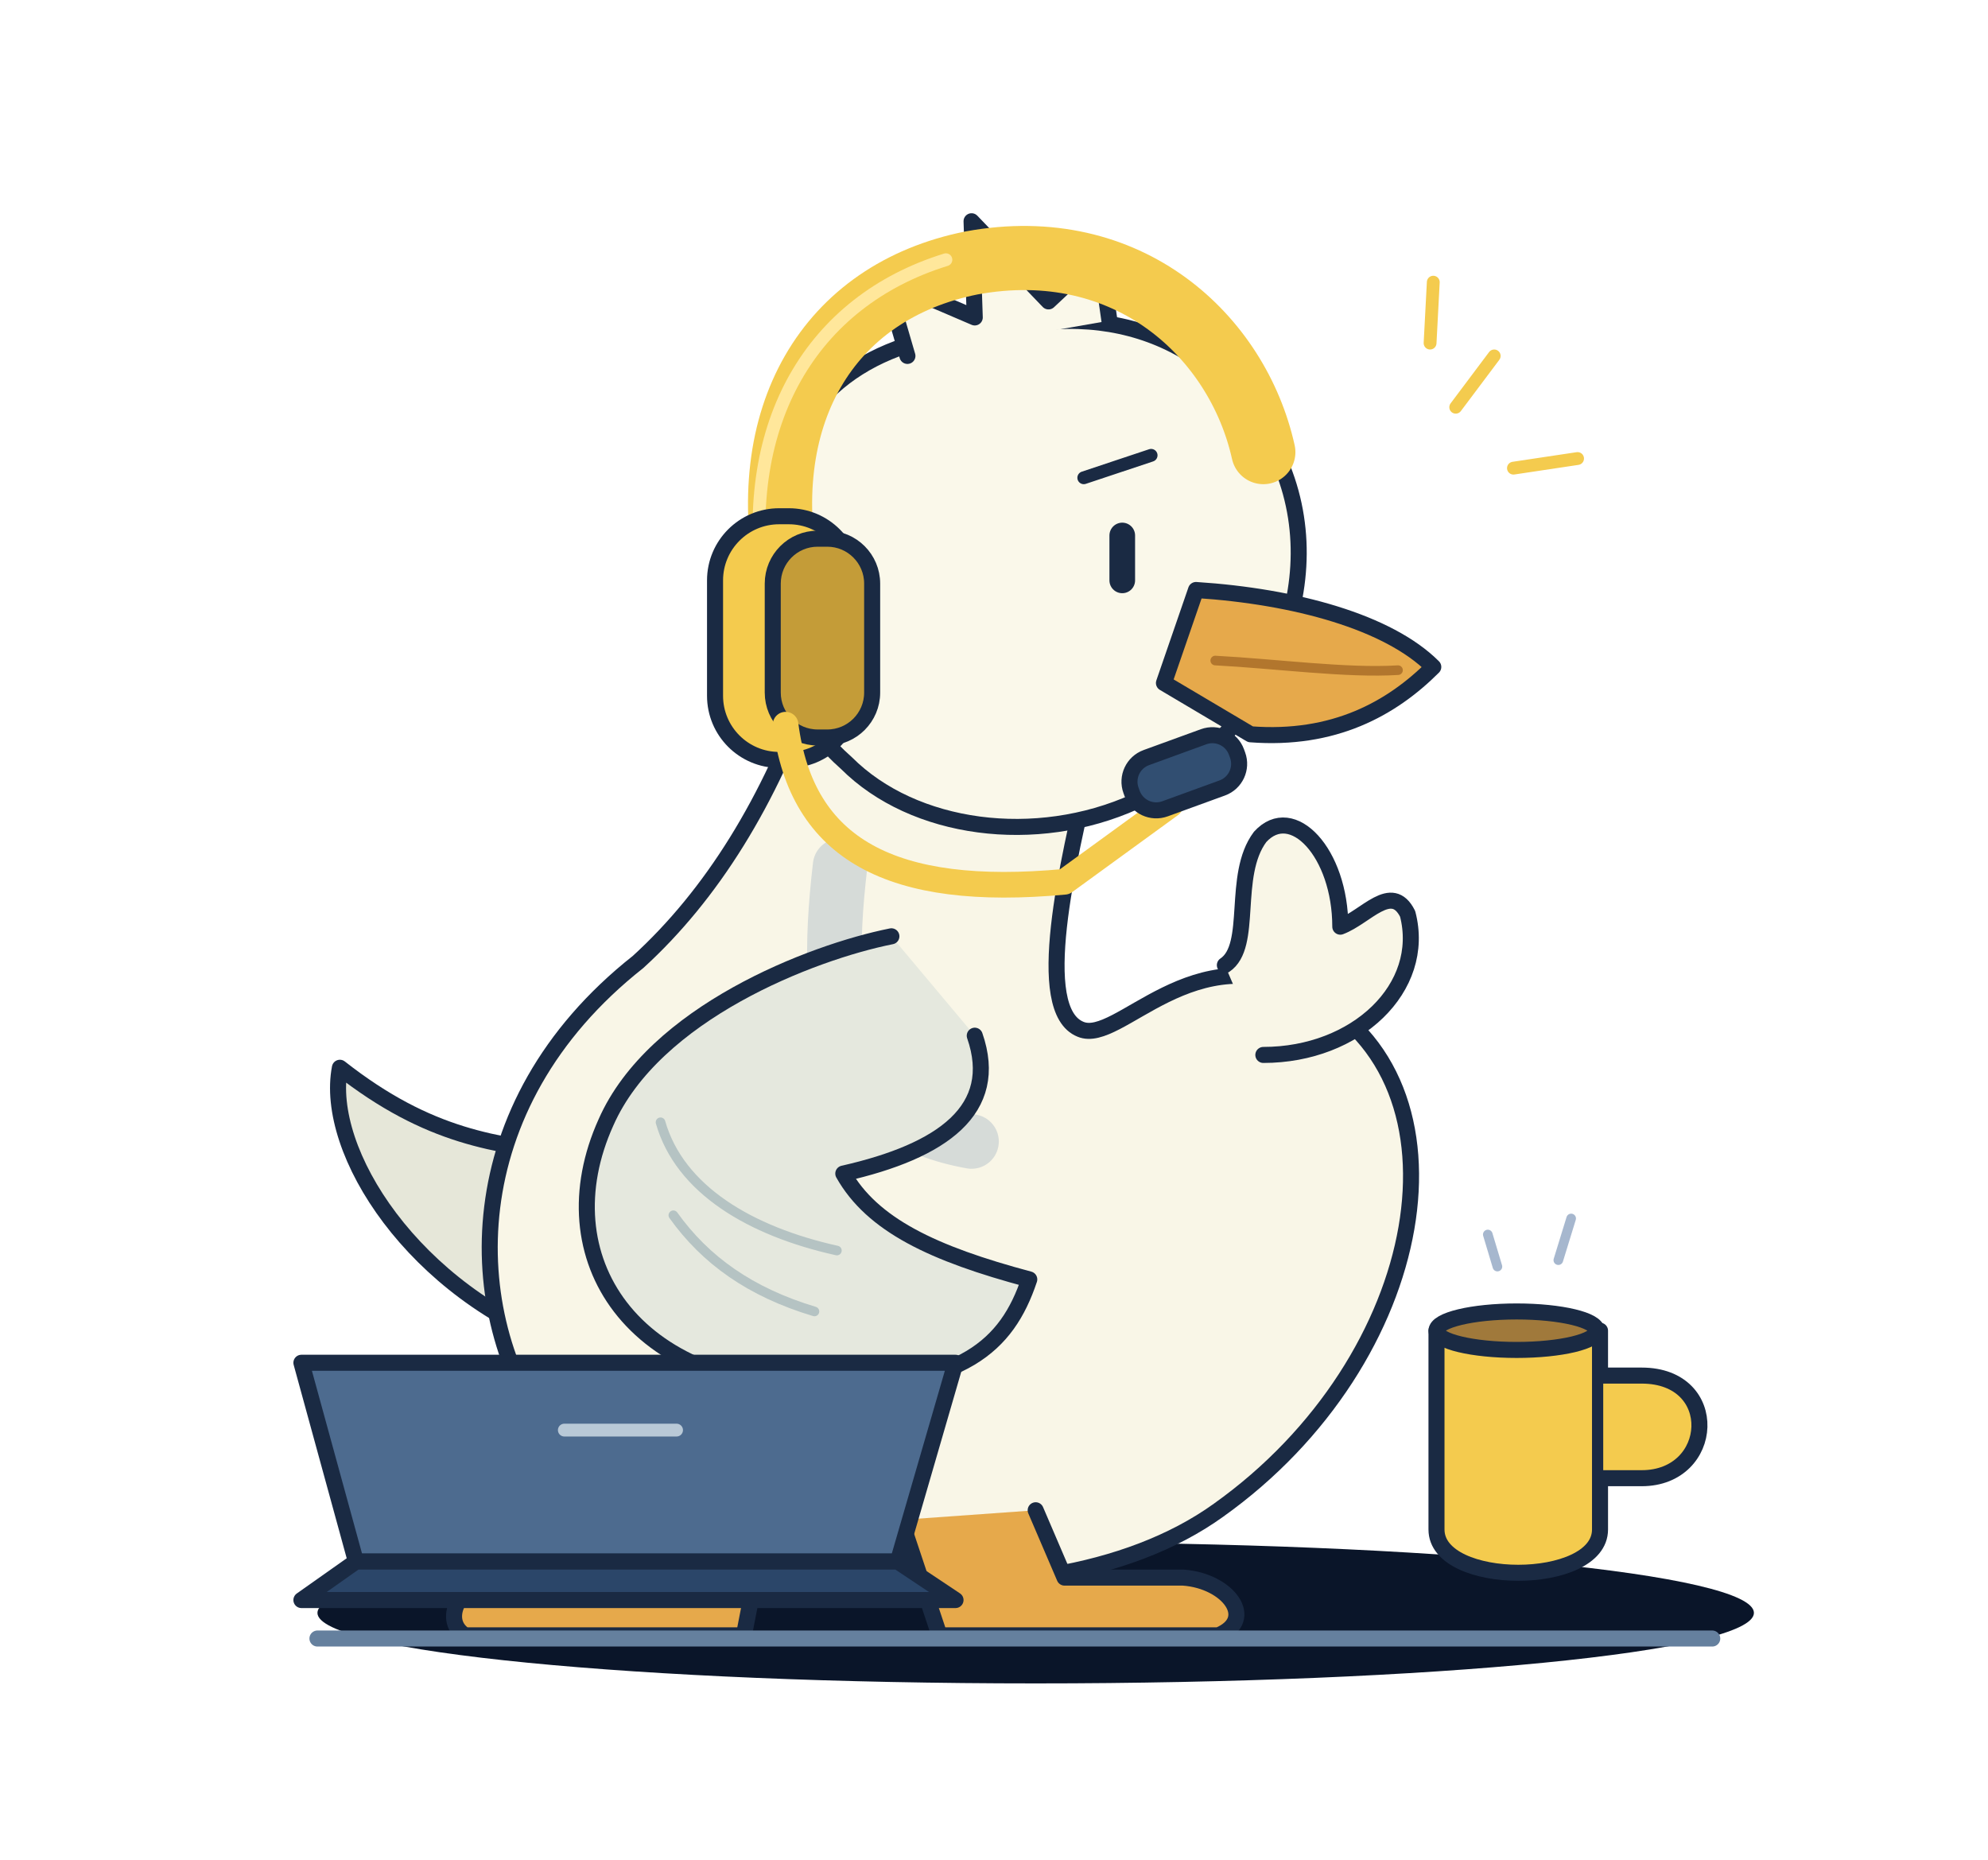
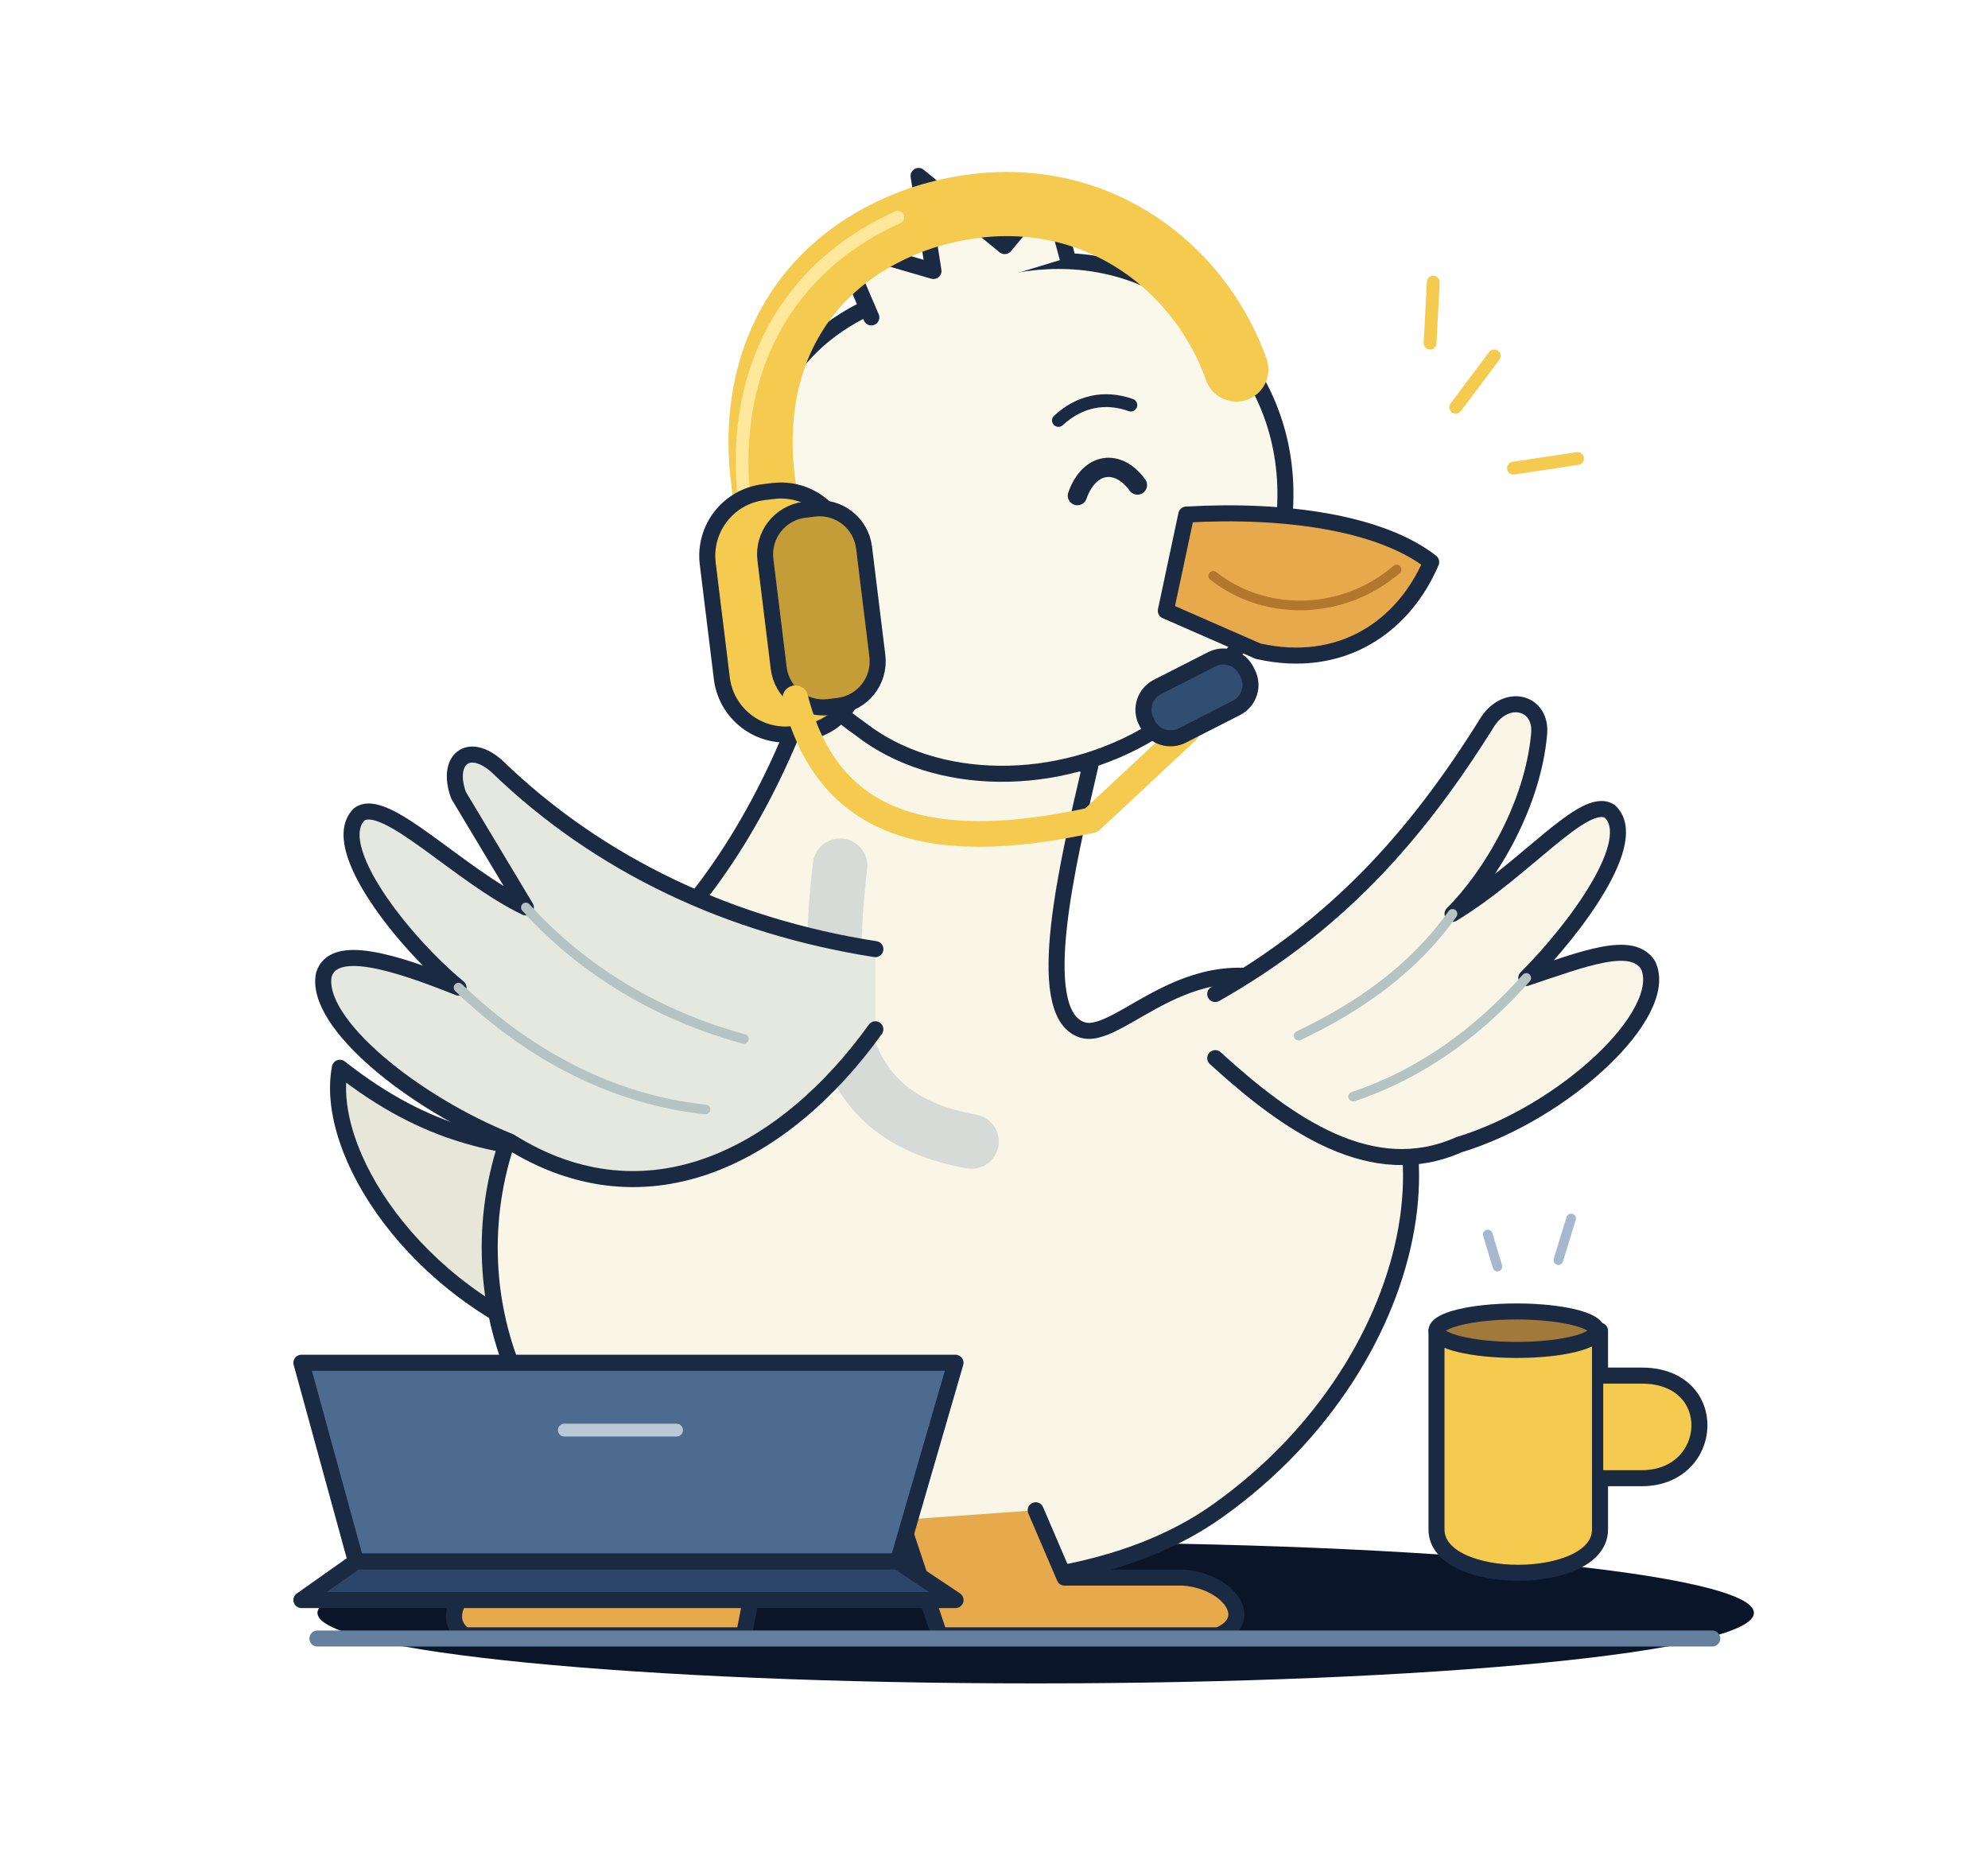
<svg xmlns="http://www.w3.org/2000/svg" viewBox="0 0 620 580" fill="none">
  <g stroke="#1A2A43" stroke-width="5" stroke-linecap="round" stroke-linejoin="round">
    <ellipse cx="323" cy="503" rx="224" ry="22" fill="#0A1529" stroke="none" />
    <path d="M177 420c-48-17-76-61-71-87 28 22 49 24 72 27" fill="#E6E7D9" />
    <path d="M199 300c-57 45-55 110-28 147 35 47 152 65 209 24 66-47 81-134 28-161-36-19-59 16-71 11-15-6-4-52 3-82l-87-26c-13 37-31 66-54 87Z" fill="#F9F6E7" />
    <path d="M262 270c-6 51 2 79 41 86" stroke="#D6DBD8" stroke-width="17" />
-     <path d="M278 292c-25 5-74 24-89 58-19 42 8 84 69 83 42-1 56-13 63-34-30-8-49-17-58-33 31-7 49-20 41-43" fill="#E5E8DE" />
-     <path d="M206 350c6 21 28 34 55 40m-51-11c10 14 24 24 44 30" stroke="#B5C3C3" stroke-width="3" />
-     <path d="M243 148c-10 33-5 67 21 90 21 21 59 26 90 12 38-18 62-64 46-104-15-37-50-53-88-43-35 1-60 15-69 45Z" fill="#FAF8EA" />
-     <path d="m283 111-7-24 28 12-1-30 24 25 16-15 3 21" fill="#FAF8EA" />
-     <path d="M373 184c31 2 60 10 74 24-13 13-31 23-57 21l-27-16Z" fill="#E6A94B" />
-     <path d="M379 206c19 1 41 4 57 3" stroke="#B2762D" stroke-width="3" />
-     <path d="M350 167v14" stroke-width="8" />
-     <path d="m338 149 21-7" stroke-width="4" />
-     <path d="M246 182c-11-52 12-91 57-100 49-9 83 23 91 59" stroke="#F4CB4E" stroke-width="20" />
-     <path d="M238 182c-7-50 15-88 57-101" stroke="#FFE79B" stroke-width="4" />
-     <rect x="223" y="161" width="43" height="76" rx="20" fill="#F4CB4E" />
-     <rect x="241" y="168" width="31" height="62" rx="14" fill="#C49C38" />
-     <path d="M245 226c5 39 33 54 87 49l33-24" stroke="#F4CB4E" stroke-width="8" />
-     <rect x="350" y="239" width="35" height="17" rx="8" fill="#314E71" transform="rotate(-20 350 239)" />
-     <path d="M394 329c29 0 51-21 45-44-5-10-13 1-21 4 0-23-15-39-25-28-9 12-2 34-11 40" fill="#F9F6E7" />
+     <path d="M273 296c-45-7-86-26-118-57-9-8-16-2-12 9l21 35c-21-10-44-35-52-29-10 10 14 40 31 54-20-8-39-14-42-4-3 15 28 40 58 52 43 27 86 4 114-35" fill="#E5E8DE" />
+     <path d="M164 283c18 20 42 34 68 41m-89-16c23 22 49 35 77 38" stroke="#B5C3C3" stroke-width="3" />
+     <g transform="translate(0 -16) rotate(-7 310 205)">
+       <path d="M243 148c-10 33-5 67 21 90 21 21 59 26 90 12 38-18 62-64 46-104-15-37-50-53-88-43-35 1-60 15-69 45Z" fill="#FAF8EA" />
+       <path d="m283 111-7-24 28 12-1-30 24 25 16-15 3 21" fill="#FAF8EA" />
+       <path d="M373 184c31 2 60 10 74 24-11 19-32 30-57 21l-27-16Z" fill="#E6A94B" />
+       <path d="M379 204c15 15 39 17 57 5" stroke="#B2762D" stroke-width="3" />
+       <path d="M340 174c5-10 14-10 19-1" stroke-width="6" />
+       <path d="M337 150c7-5 15-6 23-2" stroke-width="4" />
+       <path d="M246 182c-11-52 12-91 57-100 49-9 83 23 91 59" stroke="#F4CB4E" stroke-width="20" />
+       <path d="M238 182c-7-50 15-88 57-101" stroke="#FFE79B" stroke-width="4" />
+       <rect x="223" y="161" width="43" height="76" rx="20" fill="#F4CB4E" />
+       <rect x="241" y="168" width="31" height="62" rx="14" fill="#C49C38" />
+       <path d="M245 226c5 39 33 54 87 49l33-24" stroke="#F4CB4E" stroke-width="8" />
+       <rect x="350" y="239" width="35" height="17" rx="8" fill="#314E71" transform="rotate(-20 350 239)" />
+     </g>
+     <path d="M379 310c37-21 62-48 85-85 6-9 17-6 16 4-2 22-15 44-27 56 23-14 41-37 49-32 10 9-11 37-26 52 18-6 33-12 38-4 7 15-26 46-59 56-27 12-53-6-76-27" fill="#F9F6E7" />
+     <path d="M453 285c-12 17-29 29-48 38m71-18c-15 17-33 30-54 37" stroke="#B5C3C3" stroke-width="3" />
    <path d="m199 466-3 26h-39c-13 0-20 13-12 18h87l7-36m84-3 9 21h37c14 1 23 13 11 18h-87l-12-36" fill="#E6A94B" />
    <path d="M94 425h204l-18 62H111Z" fill="#4D6B8F" />
    <path d="M111 487h169l18 12H94Z" fill="#2B4669" />
    <path d="m176 446 35 0" stroke="#B9C9D7" stroke-width="4" />
    <path d="M448 415h51v62c0 18-51 18-51 0Z" fill="#F4CB4E" />
    <path d="M500 429h12c25 0 23 32 0 32h-12" fill="#F4CB4E" />
    <ellipse cx="473" cy="415" rx="25" ry="6" fill="#A0793B" />
    <path d="m467 395-3-10m22 8 4-13" stroke="#A6B7CE" stroke-width="3" />
    <path d="M99 511h435" stroke="#65809E" stroke-width="5" />
    <path d="m454 127 12-16m6 35 20-3m-46-36 1-19" stroke="#F4CB4E" stroke-width="4" />
  </g>
</svg>
